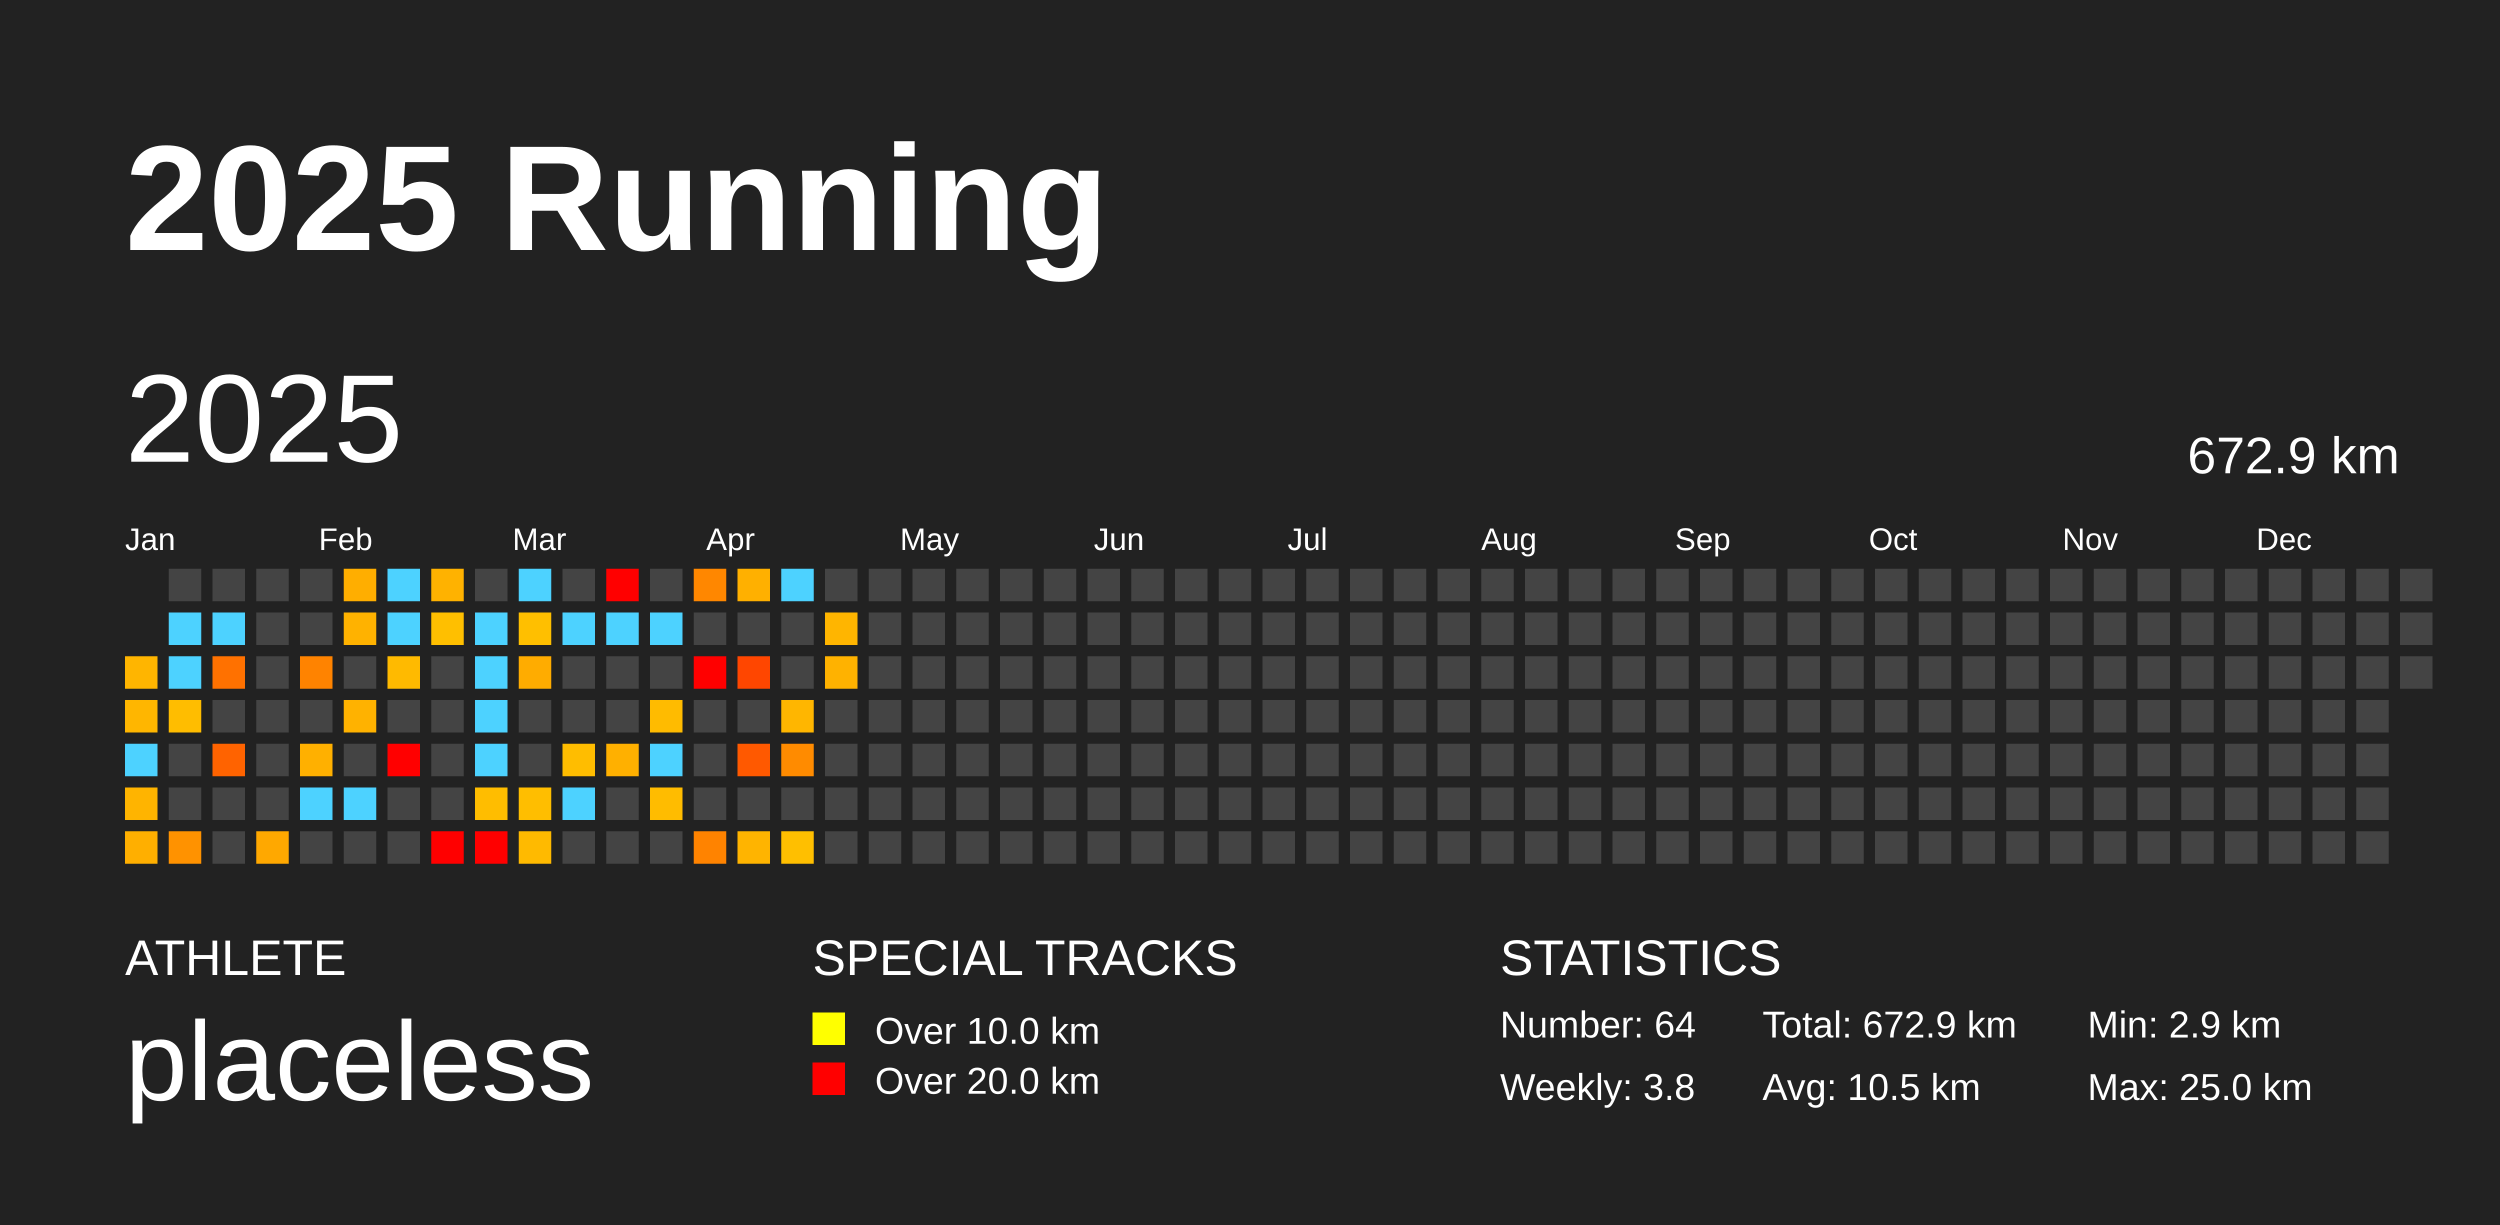
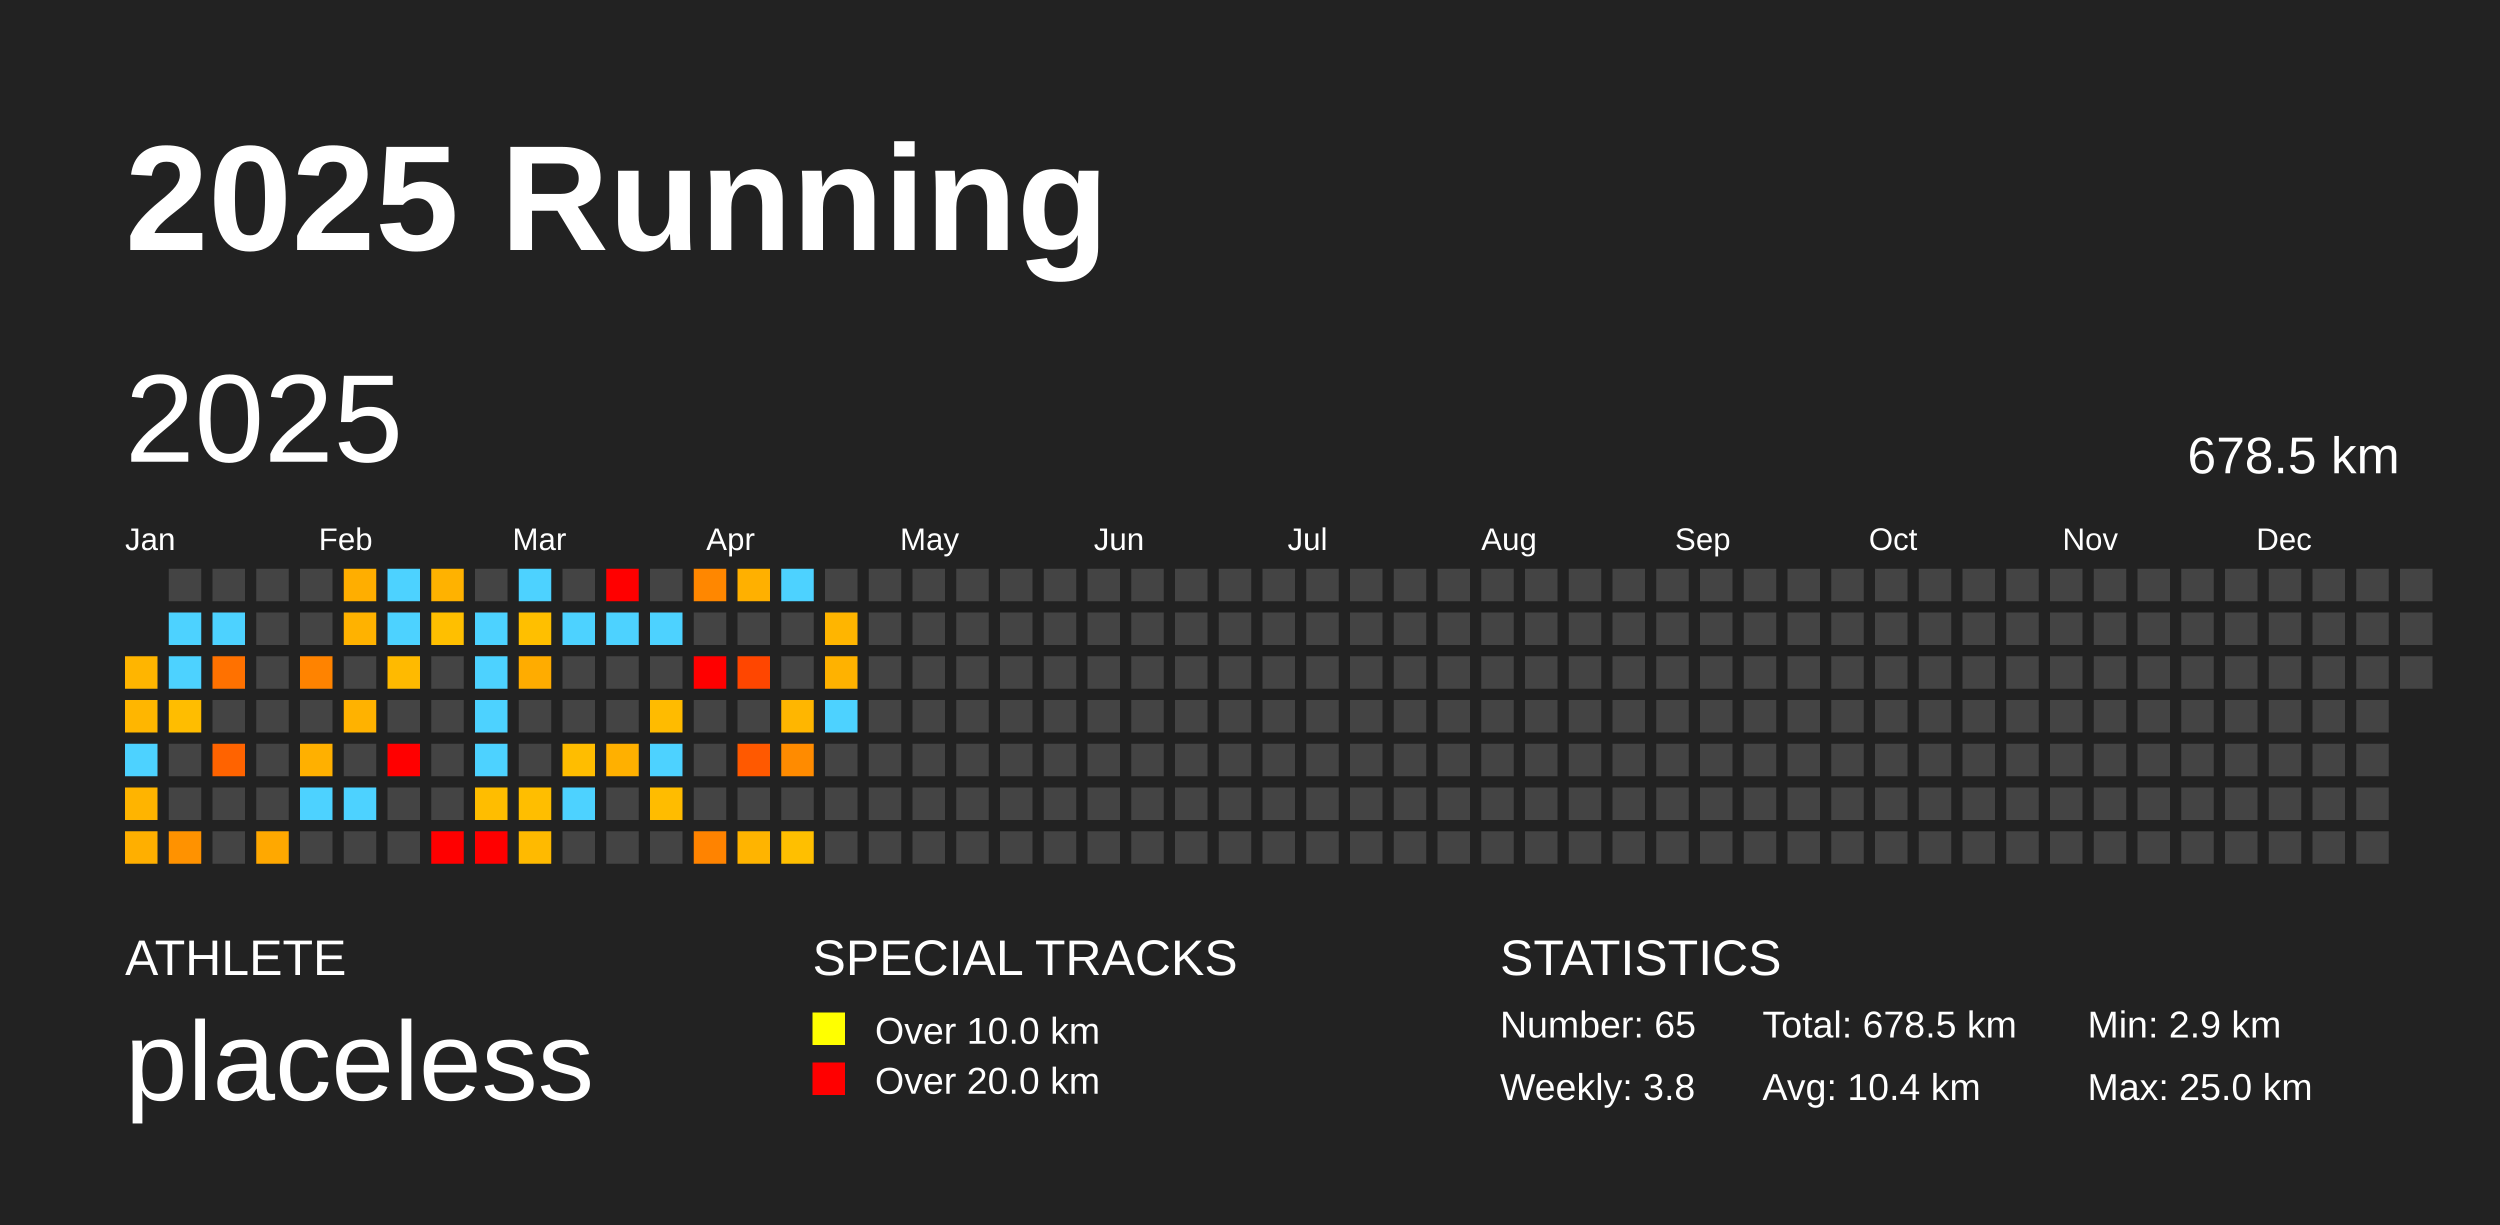
<svg xmlns="http://www.w3.org/2000/svg" baseProfile="full" height="98mm" version="1.1" viewBox="0,0,200,98" width="200mm">
  <defs />
  <rect fill="#222222" height="98" width="200" x="0" y="0" />
  <text fill="#FFFFFF" style="font-size:12px; font-family:Arial; font-weight:bold;" x="10" y="20">2025 Running</text>
  <text fill="#FFFFFF" style="font-size:4px; font-family:Arial" x="10" y="78">ATHLETE</text>
  <text fill="#FFFFFF" style="font-size:9px; font-family:Arial" x="10" y="88">placeless</text>
  <text fill="#FFFFFF" style="font-size:4px; font-family:Arial" x="65" y="78">SPECIAL TRACKS</text>
  <rect fill="yellow" height="2.6" width="2.6" x="65" y="81" />
  <text fill="#FFFFFF" style="font-size:3px; font-family:Arial" x="70" y="83.5">Over 10.0 km</text>
  <rect fill="red" height="2.6" width="2.6" x="65" y="85" />
  <text fill="#FFFFFF" style="font-size:3px; font-family:Arial" x="70" y="87.5">Over 20.0 km</text>
  <text fill="#FFFFFF" style="font-size:4px; font-family:Arial" x="120" y="78">STATISTICS</text>
-   <text fill="#FFFFFF" style="font-size:3px; font-family:Arial" x="120" y="83">Number: 64</text>
+   <text fill="#FFFFFF" style="font-size:3px; font-family:Arial" x="120" y="83">Number: 65</text>
  <text fill="#FFFFFF" style="font-size:3px; font-family:Arial" x="120" y="88">Weekly: 3.8</text>
-   <text fill="#FFFFFF" style="font-size:3px; font-family:Arial" x="141" y="83">Total: 672.9 km</text>
-   <text fill="#FFFFFF" style="font-size:3px; font-family:Arial" x="141" y="88">Avg: 10.5 km</text>
+   <text fill="#FFFFFF" style="font-size:3px; font-family:Arial" x="141" y="83">Total: 678.5 km</text>
+   <text fill="#FFFFFF" style="font-size:3px; font-family:Arial" x="141" y="88">Avg: 10.4 km</text>
  <text fill="#FFFFFF" style="font-size:3px; font-family:Arial" x="167" y="83">Min: 2.9 km</text>
  <text fill="#FFFFFF" style="font-size:3px; font-family:Arial" x="167" y="88">Max: 25.0 km</text>
  <text dominant-baseline="hanging" fill="#FFFFFF" style="font-size:10.0px; font-family:Arial;" x="10" y="30">2025</text>
-   <text dominant-baseline="hanging" fill="#FFFFFF" style="font-size:4.125px; font-family:Arial;" x="175" y="35">672.9 km</text>
+   <text dominant-baseline="hanging" fill="#FFFFFF" style="font-size:4.125px; font-family:Arial;" x="175" y="35">678.5 km</text>
  <text fill="#FFFFFF" style="font-size:2.5px; font-family:Arial" x="10.0" y="44">Jan</text>
  <text fill="#FFFFFF" style="font-size:2.5px; font-family:Arial" x="25.5" y="44">Feb</text>
  <text fill="#FFFFFF" style="font-size:2.5px; font-family:Arial" x="41.0" y="44">Mar</text>
  <text fill="#FFFFFF" style="font-size:2.5px; font-family:Arial" x="56.5" y="44">Apr</text>
  <text fill="#FFFFFF" style="font-size:2.5px; font-family:Arial" x="72.0" y="44">May</text>
  <text fill="#FFFFFF" style="font-size:2.5px; font-family:Arial" x="87.5" y="44">Jun</text>
  <text fill="#FFFFFF" style="font-size:2.5px; font-family:Arial" x="103.0" y="44">Jul</text>
  <text fill="#FFFFFF" style="font-size:2.5px; font-family:Arial" x="118.5" y="44">Aug</text>
  <text fill="#FFFFFF" style="font-size:2.5px; font-family:Arial" x="134.0" y="44">Sep</text>
  <text fill="#FFFFFF" style="font-size:2.5px; font-family:Arial" x="149.5" y="44">Oct</text>
  <text fill="#FFFFFF" style="font-size:2.5px; font-family:Arial" x="165.0" y="44">Nov</text>
  <text fill="#FFFFFF" style="font-size:2.5px; font-family:Arial" x="180.5" y="44">Dec</text>
  <rect fill="#ffb500" height="2.6" width="2.6" x="10.0" y="52.5" />
  <rect fill="#ffb600" height="2.6" width="2.6" x="10.0" y="56.0" />
  <rect fill="#4dd2ff" height="2.6" width="2.6" x="10.0" y="59.5" />
  <rect fill="#ffb400" height="2.6" width="2.6" x="10.0" y="63.0" />
  <rect fill="#ffaf00" height="2.6" width="2.6" x="10.0" y="66.5" />
  <rect fill="#444444" height="2.6" width="2.6" x="13.5" y="45.5" />
  <rect fill="#4dd2ff" height="2.6" width="2.6" x="13.5" y="49.0" />
  <rect fill="#4dd2ff" height="2.6" width="2.6" x="13.5" y="52.5" />
  <rect fill="#ffbd00" height="2.6" width="2.6" x="13.5" y="56.0" />
  <rect fill="#444444" height="2.6" width="2.6" x="13.5" y="59.5" />
  <rect fill="#444444" height="2.6" width="2.6" x="13.5" y="63.0" />
  <rect fill="#ff9200" height="2.6" width="2.6" x="13.5" y="66.5" />
  <rect fill="#444444" height="2.6" width="2.6" x="17.0" y="45.5" />
  <rect fill="#4dd2ff" height="2.6" width="2.6" x="17.0" y="49.0" />
  <rect fill="#ff7100" height="2.6" width="2.6" x="17.0" y="52.5" />
  <rect fill="#444444" height="2.6" width="2.6" x="17.0" y="56.0" />
  <rect fill="#ff6300" height="2.6" width="2.6" x="17.0" y="59.5" />
  <rect fill="#444444" height="2.6" width="2.6" x="17.0" y="63.0" />
  <rect fill="#444444" height="2.6" width="2.6" x="17.0" y="66.5" />
  <rect fill="#444444" height="2.6" width="2.6" x="20.5" y="45.5" />
  <rect fill="#444444" height="2.6" width="2.6" x="20.5" y="49.0" />
  <rect fill="#444444" height="2.6" width="2.6" x="20.5" y="52.5" />
  <rect fill="#444444" height="2.6" width="2.6" x="20.5" y="56.0" />
  <rect fill="#444444" height="2.6" width="2.6" x="20.5" y="59.5" />
  <rect fill="#444444" height="2.6" width="2.6" x="20.5" y="63.0" />
  <rect fill="#ffa800" height="2.6" width="2.6" x="20.5" y="66.5" />
  <rect fill="#444444" height="2.6" width="2.6" x="24.0" y="45.5" />
  <rect fill="#444444" height="2.6" width="2.6" x="24.0" y="49.0" />
  <rect fill="#ff8300" height="2.6" width="2.6" x="24.0" y="52.5" />
  <rect fill="#444444" height="2.6" width="2.6" x="24.0" y="56.0" />
  <rect fill="#ffb000" height="2.6" width="2.6" x="24.0" y="59.5" />
  <rect fill="#4dd2ff" height="2.6" width="2.6" x="24.0" y="63.0" />
  <rect fill="#444444" height="2.6" width="2.6" x="24.0" y="66.5" />
  <rect fill="#ffae00" height="2.6" width="2.6" x="27.5" y="45.5" />
  <rect fill="#ffb200" height="2.6" width="2.6" x="27.5" y="49.0" />
  <rect fill="#444444" height="2.6" width="2.6" x="27.5" y="52.5" />
  <rect fill="#ffb200" height="2.6" width="2.6" x="27.5" y="56.0" />
  <rect fill="#444444" height="2.6" width="2.6" x="27.5" y="59.5" />
  <rect fill="#4dd2ff" height="2.6" width="2.6" x="27.5" y="63.0" />
  <rect fill="#444444" height="2.6" width="2.6" x="27.5" y="66.5" />
  <rect fill="#4dd2ff" height="2.6" width="2.6" x="31.0" y="45.5" />
  <rect fill="#4dd2ff" height="2.6" width="2.6" x="31.0" y="49.0" />
  <rect fill="#ffba00" height="2.6" width="2.6" x="31.0" y="52.5" />
  <rect fill="#444444" height="2.6" width="2.6" x="31.0" y="56.0" />
  <rect fill="red" height="2.6" width="2.6" x="31.0" y="59.5" />
  <rect fill="#444444" height="2.6" width="2.6" x="31.0" y="63.0" />
  <rect fill="#444444" height="2.6" width="2.6" x="31.0" y="66.5" />
  <rect fill="#ffb200" height="2.6" width="2.6" x="34.5" y="45.5" />
  <rect fill="#ffbf00" height="2.6" width="2.6" x="34.5" y="49.0" />
  <rect fill="#444444" height="2.6" width="2.6" x="34.5" y="52.5" />
  <rect fill="#444444" height="2.6" width="2.6" x="34.5" y="56.0" />
  <rect fill="#444444" height="2.6" width="2.6" x="34.5" y="59.5" />
  <rect fill="#444444" height="2.6" width="2.6" x="34.5" y="63.0" />
  <rect fill="red" height="2.6" width="2.6" x="34.5" y="66.5" />
  <rect fill="#444444" height="2.6" width="2.6" x="38.0" y="45.5" />
  <rect fill="#4dd2ff" height="2.6" width="2.6" x="38.0" y="49.0" />
  <rect fill="#4dd2ff" height="2.6" width="2.6" x="38.0" y="52.5" />
  <rect fill="#4dd2ff" height="2.6" width="2.6" x="38.0" y="56.0" />
  <rect fill="#4dd2ff" height="2.6" width="2.6" x="38.0" y="59.5" />
  <rect fill="#ffbd00" height="2.6" width="2.6" x="38.0" y="63.0" />
  <rect fill="red" height="2.6" width="2.6" x="38.0" y="66.5" />
  <rect fill="#4dd2ff" height="2.6" width="2.6" x="41.5" y="45.5" />
  <rect fill="#ffbf00" height="2.6" width="2.6" x="41.5" y="49.0" />
  <rect fill="#ffac00" height="2.6" width="2.6" x="41.5" y="52.5" />
  <rect fill="#444444" height="2.6" width="2.6" x="41.5" y="56.0" />
  <rect fill="#444444" height="2.6" width="2.6" x="41.5" y="59.5" />
  <rect fill="#ffbe00" height="2.6" width="2.6" x="41.5" y="63.0" />
  <rect fill="#ffba00" height="2.6" width="2.6" x="41.5" y="66.5" />
  <rect fill="#444444" height="2.6" width="2.6" x="45.0" y="45.5" />
  <rect fill="#4dd2ff" height="2.6" width="2.6" x="45.0" y="49.0" />
  <rect fill="#444444" height="2.6" width="2.6" x="45.0" y="52.5" />
  <rect fill="#444444" height="2.6" width="2.6" x="45.0" y="56.0" />
  <rect fill="#ffbd00" height="2.6" width="2.6" x="45.0" y="59.5" />
  <rect fill="#4dd2ff" height="2.6" width="2.6" x="45.0" y="63.0" />
  <rect fill="#444444" height="2.6" width="2.6" x="45.0" y="66.5" />
  <rect fill="red" height="2.6" width="2.6" x="48.5" y="45.5" />
  <rect fill="#4dd2ff" height="2.6" width="2.6" x="48.5" y="49.0" />
  <rect fill="#444444" height="2.6" width="2.6" x="48.5" y="52.5" />
  <rect fill="#444444" height="2.6" width="2.6" x="48.5" y="56.0" />
  <rect fill="#ffb000" height="2.6" width="2.6" x="48.5" y="59.5" />
  <rect fill="#444444" height="2.6" width="2.6" x="48.5" y="63.0" />
  <rect fill="#444444" height="2.6" width="2.6" x="48.5" y="66.5" />
  <rect fill="#444444" height="2.6" width="2.6" x="52.0" y="45.5" />
  <rect fill="#4dd2ff" height="2.6" width="2.6" x="52.0" y="49.0" />
  <rect fill="#444444" height="2.6" width="2.6" x="52.0" y="52.5" />
  <rect fill="#ffbb00" height="2.6" width="2.6" x="52.0" y="56.0" />
  <rect fill="#4dd2ff" height="2.6" width="2.6" x="52.0" y="59.5" />
  <rect fill="#ffbc00" height="2.6" width="2.6" x="52.0" y="63.0" />
  <rect fill="#444444" height="2.6" width="2.6" x="52.0" y="66.5" />
  <rect fill="#ff8700" height="2.6" width="2.6" x="55.5" y="45.5" />
  <rect fill="#444444" height="2.6" width="2.6" x="55.5" y="49.0" />
  <rect fill="red" height="2.6" width="2.6" x="55.5" y="52.5" />
  <rect fill="#444444" height="2.6" width="2.6" x="55.5" y="56.0" />
  <rect fill="#444444" height="2.6" width="2.6" x="55.5" y="59.5" />
  <rect fill="#444444" height="2.6" width="2.6" x="55.5" y="63.0" />
  <rect fill="#ff8300" height="2.6" width="2.6" x="55.5" y="66.5" />
  <rect fill="#ffb000" height="2.6" width="2.6" x="59.0" y="45.5" />
  <rect fill="#444444" height="2.6" width="2.6" x="59.0" y="49.0" />
  <rect fill="#ff4600" height="2.6" width="2.6" x="59.0" y="52.5" />
  <rect fill="#444444" height="2.6" width="2.6" x="59.0" y="56.0" />
  <rect fill="#ff5900" height="2.6" width="2.6" x="59.0" y="59.5" />
  <rect fill="#444444" height="2.6" width="2.6" x="59.0" y="63.0" />
  <rect fill="#ffb400" height="2.6" width="2.6" x="59.0" y="66.5" />
  <rect fill="#4dd2ff" height="2.6" width="2.6" x="62.5" y="45.5" />
  <rect fill="#444444" height="2.6" width="2.6" x="62.5" y="49.0" />
  <rect fill="#444444" height="2.6" width="2.6" x="62.5" y="52.5" />
  <rect fill="#ffb600" height="2.6" width="2.6" x="62.5" y="56.0" />
  <rect fill="#ff8b00" height="2.6" width="2.6" x="62.5" y="59.5" />
  <rect fill="#444444" height="2.6" width="2.6" x="62.5" y="63.0" />
  <rect fill="#ffbf00" height="2.6" width="2.6" x="62.5" y="66.5" />
  <rect fill="#444444" height="2.6" width="2.6" x="66.0" y="45.5" />
  <rect fill="#ffb500" height="2.6" width="2.6" x="66.0" y="49.0" />
  <rect fill="#ffb200" height="2.6" width="2.6" x="66.0" y="52.5" />
-   <rect fill="#444444" height="2.6" width="2.6" x="66.0" y="56.0" />
+   <rect fill="#4dd2ff" height="2.6" width="2.6" x="66.0" y="56.0" />
  <rect fill="#444444" height="2.6" width="2.6" x="66.0" y="59.5" />
  <rect fill="#444444" height="2.6" width="2.6" x="66.0" y="63.0" />
  <rect fill="#444444" height="2.6" width="2.6" x="66.0" y="66.5" />
  <rect fill="#444444" height="2.6" width="2.6" x="69.5" y="45.5" />
  <rect fill="#444444" height="2.6" width="2.6" x="69.5" y="49.0" />
  <rect fill="#444444" height="2.6" width="2.6" x="69.5" y="52.5" />
  <rect fill="#444444" height="2.6" width="2.6" x="69.5" y="56.0" />
  <rect fill="#444444" height="2.6" width="2.6" x="69.5" y="59.5" />
  <rect fill="#444444" height="2.6" width="2.6" x="69.5" y="63.0" />
  <rect fill="#444444" height="2.6" width="2.6" x="69.5" y="66.5" />
  <rect fill="#444444" height="2.6" width="2.6" x="73.0" y="45.5" />
  <rect fill="#444444" height="2.6" width="2.6" x="73.0" y="49.0" />
  <rect fill="#444444" height="2.6" width="2.6" x="73.0" y="52.5" />
  <rect fill="#444444" height="2.6" width="2.6" x="73.0" y="56.0" />
  <rect fill="#444444" height="2.6" width="2.6" x="73.0" y="59.5" />
  <rect fill="#444444" height="2.6" width="2.6" x="73.0" y="63.0" />
  <rect fill="#444444" height="2.6" width="2.6" x="73.0" y="66.5" />
  <rect fill="#444444" height="2.6" width="2.6" x="76.5" y="45.5" />
  <rect fill="#444444" height="2.6" width="2.6" x="76.5" y="49.0" />
  <rect fill="#444444" height="2.6" width="2.6" x="76.5" y="52.5" />
  <rect fill="#444444" height="2.6" width="2.6" x="76.5" y="56.0" />
  <rect fill="#444444" height="2.6" width="2.6" x="76.5" y="59.5" />
  <rect fill="#444444" height="2.6" width="2.6" x="76.5" y="63.0" />
  <rect fill="#444444" height="2.6" width="2.6" x="76.5" y="66.5" />
  <rect fill="#444444" height="2.6" width="2.6" x="80.0" y="45.5" />
  <rect fill="#444444" height="2.6" width="2.6" x="80.0" y="49.0" />
  <rect fill="#444444" height="2.6" width="2.6" x="80.0" y="52.5" />
  <rect fill="#444444" height="2.6" width="2.6" x="80.0" y="56.0" />
  <rect fill="#444444" height="2.6" width="2.6" x="80.0" y="59.5" />
  <rect fill="#444444" height="2.6" width="2.6" x="80.0" y="63.0" />
  <rect fill="#444444" height="2.6" width="2.6" x="80.0" y="66.5" />
  <rect fill="#444444" height="2.6" width="2.6" x="83.5" y="45.5" />
  <rect fill="#444444" height="2.6" width="2.6" x="83.5" y="49.0" />
  <rect fill="#444444" height="2.6" width="2.6" x="83.5" y="52.5" />
  <rect fill="#444444" height="2.6" width="2.6" x="83.5" y="56.0" />
  <rect fill="#444444" height="2.6" width="2.6" x="83.5" y="59.5" />
  <rect fill="#444444" height="2.6" width="2.6" x="83.5" y="63.0" />
  <rect fill="#444444" height="2.6" width="2.6" x="83.5" y="66.5" />
  <rect fill="#444444" height="2.6" width="2.6" x="87.0" y="45.5" />
  <rect fill="#444444" height="2.6" width="2.6" x="87.0" y="49.0" />
  <rect fill="#444444" height="2.6" width="2.6" x="87.0" y="52.5" />
  <rect fill="#444444" height="2.6" width="2.6" x="87.0" y="56.0" />
  <rect fill="#444444" height="2.6" width="2.6" x="87.0" y="59.5" />
  <rect fill="#444444" height="2.6" width="2.6" x="87.0" y="63.0" />
  <rect fill="#444444" height="2.6" width="2.6" x="87.0" y="66.5" />
  <rect fill="#444444" height="2.6" width="2.6" x="90.5" y="45.5" />
  <rect fill="#444444" height="2.6" width="2.6" x="90.5" y="49.0" />
  <rect fill="#444444" height="2.6" width="2.6" x="90.5" y="52.5" />
  <rect fill="#444444" height="2.6" width="2.6" x="90.5" y="56.0" />
  <rect fill="#444444" height="2.6" width="2.6" x="90.5" y="59.5" />
  <rect fill="#444444" height="2.6" width="2.6" x="90.5" y="63.0" />
  <rect fill="#444444" height="2.6" width="2.6" x="90.5" y="66.5" />
  <rect fill="#444444" height="2.6" width="2.6" x="94.0" y="45.5" />
  <rect fill="#444444" height="2.6" width="2.6" x="94.0" y="49.0" />
  <rect fill="#444444" height="2.6" width="2.6" x="94.0" y="52.5" />
  <rect fill="#444444" height="2.6" width="2.6" x="94.0" y="56.0" />
  <rect fill="#444444" height="2.6" width="2.6" x="94.0" y="59.5" />
  <rect fill="#444444" height="2.6" width="2.6" x="94.0" y="63.0" />
  <rect fill="#444444" height="2.6" width="2.6" x="94.0" y="66.5" />
  <rect fill="#444444" height="2.6" width="2.6" x="97.5" y="45.5" />
  <rect fill="#444444" height="2.6" width="2.6" x="97.5" y="49.0" />
  <rect fill="#444444" height="2.6" width="2.6" x="97.5" y="52.5" />
  <rect fill="#444444" height="2.6" width="2.6" x="97.5" y="56.0" />
  <rect fill="#444444" height="2.6" width="2.6" x="97.5" y="59.5" />
  <rect fill="#444444" height="2.6" width="2.6" x="97.5" y="63.0" />
  <rect fill="#444444" height="2.6" width="2.6" x="97.5" y="66.5" />
  <rect fill="#444444" height="2.6" width="2.6" x="101.0" y="45.5" />
  <rect fill="#444444" height="2.6" width="2.6" x="101.0" y="49.0" />
  <rect fill="#444444" height="2.6" width="2.6" x="101.0" y="52.5" />
  <rect fill="#444444" height="2.6" width="2.6" x="101.0" y="56.0" />
  <rect fill="#444444" height="2.6" width="2.6" x="101.0" y="59.5" />
  <rect fill="#444444" height="2.6" width="2.6" x="101.0" y="63.0" />
  <rect fill="#444444" height="2.6" width="2.6" x="101.0" y="66.5" />
  <rect fill="#444444" height="2.6" width="2.6" x="104.5" y="45.5" />
  <rect fill="#444444" height="2.6" width="2.6" x="104.5" y="49.0" />
  <rect fill="#444444" height="2.6" width="2.6" x="104.5" y="52.5" />
  <rect fill="#444444" height="2.6" width="2.6" x="104.5" y="56.0" />
  <rect fill="#444444" height="2.6" width="2.6" x="104.5" y="59.5" />
  <rect fill="#444444" height="2.6" width="2.6" x="104.5" y="63.0" />
  <rect fill="#444444" height="2.6" width="2.6" x="104.5" y="66.5" />
  <rect fill="#444444" height="2.6" width="2.6" x="108.0" y="45.5" />
  <rect fill="#444444" height="2.6" width="2.6" x="108.0" y="49.0" />
  <rect fill="#444444" height="2.6" width="2.6" x="108.0" y="52.5" />
  <rect fill="#444444" height="2.6" width="2.6" x="108.0" y="56.0" />
  <rect fill="#444444" height="2.6" width="2.6" x="108.0" y="59.5" />
  <rect fill="#444444" height="2.6" width="2.6" x="108.0" y="63.0" />
  <rect fill="#444444" height="2.6" width="2.6" x="108.0" y="66.5" />
  <rect fill="#444444" height="2.6" width="2.6" x="111.5" y="45.5" />
  <rect fill="#444444" height="2.6" width="2.6" x="111.5" y="49.0" />
  <rect fill="#444444" height="2.6" width="2.6" x="111.5" y="52.5" />
  <rect fill="#444444" height="2.6" width="2.6" x="111.5" y="56.0" />
  <rect fill="#444444" height="2.6" width="2.6" x="111.5" y="59.5" />
  <rect fill="#444444" height="2.6" width="2.6" x="111.5" y="63.0" />
  <rect fill="#444444" height="2.6" width="2.6" x="111.5" y="66.5" />
  <rect fill="#444444" height="2.6" width="2.6" x="115.0" y="45.5" />
  <rect fill="#444444" height="2.6" width="2.6" x="115.0" y="49.0" />
  <rect fill="#444444" height="2.6" width="2.6" x="115.0" y="52.5" />
  <rect fill="#444444" height="2.6" width="2.6" x="115.0" y="56.0" />
  <rect fill="#444444" height="2.6" width="2.6" x="115.0" y="59.5" />
  <rect fill="#444444" height="2.6" width="2.6" x="115.0" y="63.0" />
  <rect fill="#444444" height="2.6" width="2.6" x="115.0" y="66.5" />
  <rect fill="#444444" height="2.6" width="2.6" x="118.5" y="45.5" />
  <rect fill="#444444" height="2.6" width="2.6" x="118.5" y="49.0" />
  <rect fill="#444444" height="2.6" width="2.6" x="118.5" y="52.5" />
  <rect fill="#444444" height="2.6" width="2.6" x="118.5" y="56.0" />
  <rect fill="#444444" height="2.6" width="2.6" x="118.5" y="59.5" />
  <rect fill="#444444" height="2.6" width="2.6" x="118.5" y="63.0" />
  <rect fill="#444444" height="2.6" width="2.6" x="118.5" y="66.5" />
  <rect fill="#444444" height="2.6" width="2.6" x="122.0" y="45.5" />
  <rect fill="#444444" height="2.6" width="2.6" x="122.0" y="49.0" />
  <rect fill="#444444" height="2.6" width="2.6" x="122.0" y="52.5" />
  <rect fill="#444444" height="2.6" width="2.6" x="122.0" y="56.0" />
  <rect fill="#444444" height="2.6" width="2.6" x="122.0" y="59.5" />
  <rect fill="#444444" height="2.6" width="2.6" x="122.0" y="63.0" />
  <rect fill="#444444" height="2.6" width="2.6" x="122.0" y="66.5" />
  <rect fill="#444444" height="2.6" width="2.6" x="125.5" y="45.5" />
  <rect fill="#444444" height="2.6" width="2.6" x="125.5" y="49.0" />
  <rect fill="#444444" height="2.6" width="2.6" x="125.5" y="52.5" />
  <rect fill="#444444" height="2.6" width="2.6" x="125.5" y="56.0" />
  <rect fill="#444444" height="2.6" width="2.6" x="125.5" y="59.5" />
  <rect fill="#444444" height="2.6" width="2.6" x="125.5" y="63.0" />
  <rect fill="#444444" height="2.6" width="2.6" x="125.5" y="66.5" />
  <rect fill="#444444" height="2.6" width="2.6" x="129.0" y="45.5" />
  <rect fill="#444444" height="2.6" width="2.6" x="129.0" y="49.0" />
  <rect fill="#444444" height="2.6" width="2.6" x="129.0" y="52.5" />
  <rect fill="#444444" height="2.6" width="2.6" x="129.0" y="56.0" />
  <rect fill="#444444" height="2.6" width="2.6" x="129.0" y="59.5" />
  <rect fill="#444444" height="2.6" width="2.6" x="129.0" y="63.0" />
  <rect fill="#444444" height="2.6" width="2.6" x="129.0" y="66.5" />
  <rect fill="#444444" height="2.6" width="2.6" x="132.5" y="45.5" />
  <rect fill="#444444" height="2.6" width="2.6" x="132.5" y="49.0" />
  <rect fill="#444444" height="2.6" width="2.6" x="132.5" y="52.5" />
  <rect fill="#444444" height="2.6" width="2.6" x="132.5" y="56.0" />
  <rect fill="#444444" height="2.6" width="2.6" x="132.5" y="59.5" />
  <rect fill="#444444" height="2.6" width="2.6" x="132.5" y="63.0" />
  <rect fill="#444444" height="2.6" width="2.6" x="132.5" y="66.5" />
  <rect fill="#444444" height="2.6" width="2.6" x="136.0" y="45.5" />
  <rect fill="#444444" height="2.6" width="2.6" x="136.0" y="49.0" />
  <rect fill="#444444" height="2.6" width="2.6" x="136.0" y="52.5" />
  <rect fill="#444444" height="2.6" width="2.6" x="136.0" y="56.0" />
  <rect fill="#444444" height="2.6" width="2.6" x="136.0" y="59.5" />
  <rect fill="#444444" height="2.6" width="2.6" x="136.0" y="63.0" />
  <rect fill="#444444" height="2.6" width="2.6" x="136.0" y="66.5" />
  <rect fill="#444444" height="2.6" width="2.6" x="139.5" y="45.5" />
  <rect fill="#444444" height="2.6" width="2.6" x="139.5" y="49.0" />
  <rect fill="#444444" height="2.6" width="2.6" x="139.5" y="52.5" />
  <rect fill="#444444" height="2.6" width="2.6" x="139.5" y="56.0" />
  <rect fill="#444444" height="2.6" width="2.6" x="139.5" y="59.5" />
  <rect fill="#444444" height="2.6" width="2.6" x="139.5" y="63.0" />
  <rect fill="#444444" height="2.6" width="2.6" x="139.5" y="66.5" />
  <rect fill="#444444" height="2.6" width="2.6" x="143.0" y="45.5" />
  <rect fill="#444444" height="2.6" width="2.6" x="143.0" y="49.0" />
  <rect fill="#444444" height="2.6" width="2.6" x="143.0" y="52.5" />
  <rect fill="#444444" height="2.6" width="2.6" x="143.0" y="56.0" />
  <rect fill="#444444" height="2.6" width="2.6" x="143.0" y="59.5" />
  <rect fill="#444444" height="2.6" width="2.6" x="143.0" y="63.0" />
  <rect fill="#444444" height="2.6" width="2.6" x="143.0" y="66.5" />
  <rect fill="#444444" height="2.6" width="2.6" x="146.5" y="45.5" />
  <rect fill="#444444" height="2.6" width="2.6" x="146.5" y="49.0" />
  <rect fill="#444444" height="2.6" width="2.6" x="146.5" y="52.5" />
  <rect fill="#444444" height="2.6" width="2.6" x="146.5" y="56.0" />
  <rect fill="#444444" height="2.6" width="2.6" x="146.5" y="59.5" />
  <rect fill="#444444" height="2.6" width="2.6" x="146.5" y="63.0" />
  <rect fill="#444444" height="2.6" width="2.6" x="146.5" y="66.5" />
  <rect fill="#444444" height="2.6" width="2.6" x="150.0" y="45.5" />
  <rect fill="#444444" height="2.6" width="2.6" x="150.0" y="49.0" />
  <rect fill="#444444" height="2.6" width="2.6" x="150.0" y="52.5" />
  <rect fill="#444444" height="2.6" width="2.6" x="150.0" y="56.0" />
  <rect fill="#444444" height="2.6" width="2.6" x="150.0" y="59.5" />
  <rect fill="#444444" height="2.6" width="2.6" x="150.0" y="63.0" />
  <rect fill="#444444" height="2.6" width="2.6" x="150.0" y="66.5" />
  <rect fill="#444444" height="2.6" width="2.6" x="153.5" y="45.5" />
  <rect fill="#444444" height="2.6" width="2.6" x="153.5" y="49.0" />
  <rect fill="#444444" height="2.6" width="2.6" x="153.5" y="52.5" />
  <rect fill="#444444" height="2.6" width="2.6" x="153.5" y="56.0" />
  <rect fill="#444444" height="2.6" width="2.6" x="153.5" y="59.5" />
  <rect fill="#444444" height="2.6" width="2.6" x="153.5" y="63.0" />
  <rect fill="#444444" height="2.6" width="2.6" x="153.5" y="66.5" />
  <rect fill="#444444" height="2.6" width="2.6" x="157.0" y="45.5" />
  <rect fill="#444444" height="2.6" width="2.6" x="157.0" y="49.0" />
  <rect fill="#444444" height="2.6" width="2.6" x="157.0" y="52.5" />
  <rect fill="#444444" height="2.6" width="2.6" x="157.0" y="56.0" />
  <rect fill="#444444" height="2.6" width="2.6" x="157.0" y="59.5" />
  <rect fill="#444444" height="2.6" width="2.6" x="157.0" y="63.0" />
  <rect fill="#444444" height="2.6" width="2.6" x="157.0" y="66.5" />
  <rect fill="#444444" height="2.6" width="2.6" x="160.5" y="45.5" />
  <rect fill="#444444" height="2.6" width="2.6" x="160.5" y="49.0" />
  <rect fill="#444444" height="2.6" width="2.6" x="160.5" y="52.5" />
  <rect fill="#444444" height="2.6" width="2.6" x="160.5" y="56.0" />
  <rect fill="#444444" height="2.6" width="2.6" x="160.5" y="59.5" />
  <rect fill="#444444" height="2.6" width="2.6" x="160.5" y="63.0" />
  <rect fill="#444444" height="2.6" width="2.6" x="160.5" y="66.5" />
  <rect fill="#444444" height="2.6" width="2.6" x="164.0" y="45.5" />
  <rect fill="#444444" height="2.6" width="2.6" x="164.0" y="49.0" />
  <rect fill="#444444" height="2.6" width="2.6" x="164.0" y="52.5" />
  <rect fill="#444444" height="2.6" width="2.6" x="164.0" y="56.0" />
  <rect fill="#444444" height="2.6" width="2.6" x="164.0" y="59.5" />
  <rect fill="#444444" height="2.6" width="2.6" x="164.0" y="63.0" />
  <rect fill="#444444" height="2.6" width="2.6" x="164.0" y="66.5" />
  <rect fill="#444444" height="2.6" width="2.6" x="167.5" y="45.5" />
  <rect fill="#444444" height="2.6" width="2.6" x="167.5" y="49.0" />
  <rect fill="#444444" height="2.6" width="2.6" x="167.5" y="52.5" />
  <rect fill="#444444" height="2.6" width="2.6" x="167.5" y="56.0" />
  <rect fill="#444444" height="2.6" width="2.6" x="167.5" y="59.5" />
  <rect fill="#444444" height="2.6" width="2.6" x="167.5" y="63.0" />
  <rect fill="#444444" height="2.6" width="2.6" x="167.5" y="66.5" />
  <rect fill="#444444" height="2.6" width="2.6" x="171.0" y="45.5" />
  <rect fill="#444444" height="2.6" width="2.6" x="171.0" y="49.0" />
  <rect fill="#444444" height="2.6" width="2.6" x="171.0" y="52.5" />
  <rect fill="#444444" height="2.6" width="2.6" x="171.0" y="56.0" />
  <rect fill="#444444" height="2.6" width="2.6" x="171.0" y="59.5" />
  <rect fill="#444444" height="2.6" width="2.6" x="171.0" y="63.0" />
  <rect fill="#444444" height="2.6" width="2.6" x="171.0" y="66.5" />
  <rect fill="#444444" height="2.6" width="2.6" x="174.5" y="45.5" />
  <rect fill="#444444" height="2.6" width="2.6" x="174.5" y="49.0" />
  <rect fill="#444444" height="2.6" width="2.6" x="174.5" y="52.5" />
  <rect fill="#444444" height="2.6" width="2.6" x="174.5" y="56.0" />
  <rect fill="#444444" height="2.6" width="2.6" x="174.5" y="59.5" />
  <rect fill="#444444" height="2.6" width="2.6" x="174.5" y="63.0" />
  <rect fill="#444444" height="2.6" width="2.6" x="174.5" y="66.5" />
  <rect fill="#444444" height="2.6" width="2.6" x="178.0" y="45.5" />
  <rect fill="#444444" height="2.6" width="2.6" x="178.0" y="49.0" />
  <rect fill="#444444" height="2.6" width="2.6" x="178.0" y="52.5" />
  <rect fill="#444444" height="2.6" width="2.6" x="178.0" y="56.0" />
  <rect fill="#444444" height="2.6" width="2.6" x="178.0" y="59.5" />
  <rect fill="#444444" height="2.6" width="2.6" x="178.0" y="63.0" />
  <rect fill="#444444" height="2.6" width="2.6" x="178.0" y="66.5" />
  <rect fill="#444444" height="2.6" width="2.6" x="181.5" y="45.5" />
  <rect fill="#444444" height="2.6" width="2.6" x="181.5" y="49.0" />
  <rect fill="#444444" height="2.6" width="2.6" x="181.5" y="52.5" />
  <rect fill="#444444" height="2.6" width="2.6" x="181.5" y="56.0" />
  <rect fill="#444444" height="2.6" width="2.6" x="181.5" y="59.5" />
  <rect fill="#444444" height="2.6" width="2.6" x="181.5" y="63.0" />
  <rect fill="#444444" height="2.6" width="2.6" x="181.5" y="66.5" />
  <rect fill="#444444" height="2.6" width="2.6" x="185.0" y="45.5" />
  <rect fill="#444444" height="2.6" width="2.6" x="185.0" y="49.0" />
  <rect fill="#444444" height="2.6" width="2.6" x="185.0" y="52.5" />
  <rect fill="#444444" height="2.6" width="2.6" x="185.0" y="56.0" />
  <rect fill="#444444" height="2.6" width="2.6" x="185.0" y="59.5" />
  <rect fill="#444444" height="2.6" width="2.6" x="185.0" y="63.0" />
  <rect fill="#444444" height="2.6" width="2.6" x="185.0" y="66.5" />
  <rect fill="#444444" height="2.6" width="2.6" x="188.5" y="45.5" />
  <rect fill="#444444" height="2.6" width="2.6" x="188.5" y="49.0" />
  <rect fill="#444444" height="2.6" width="2.6" x="188.5" y="52.5" />
  <rect fill="#444444" height="2.6" width="2.6" x="188.5" y="56.0" />
  <rect fill="#444444" height="2.6" width="2.6" x="188.5" y="59.5" />
  <rect fill="#444444" height="2.6" width="2.6" x="188.5" y="63.0" />
  <rect fill="#444444" height="2.6" width="2.6" x="188.5" y="66.5" />
  <rect fill="#444444" height="2.6" width="2.6" x="192.0" y="45.5" />
  <rect fill="#444444" height="2.6" width="2.6" x="192.0" y="49.0" />
  <rect fill="#444444" height="2.6" width="2.6" x="192.0" y="52.5" />
</svg>
